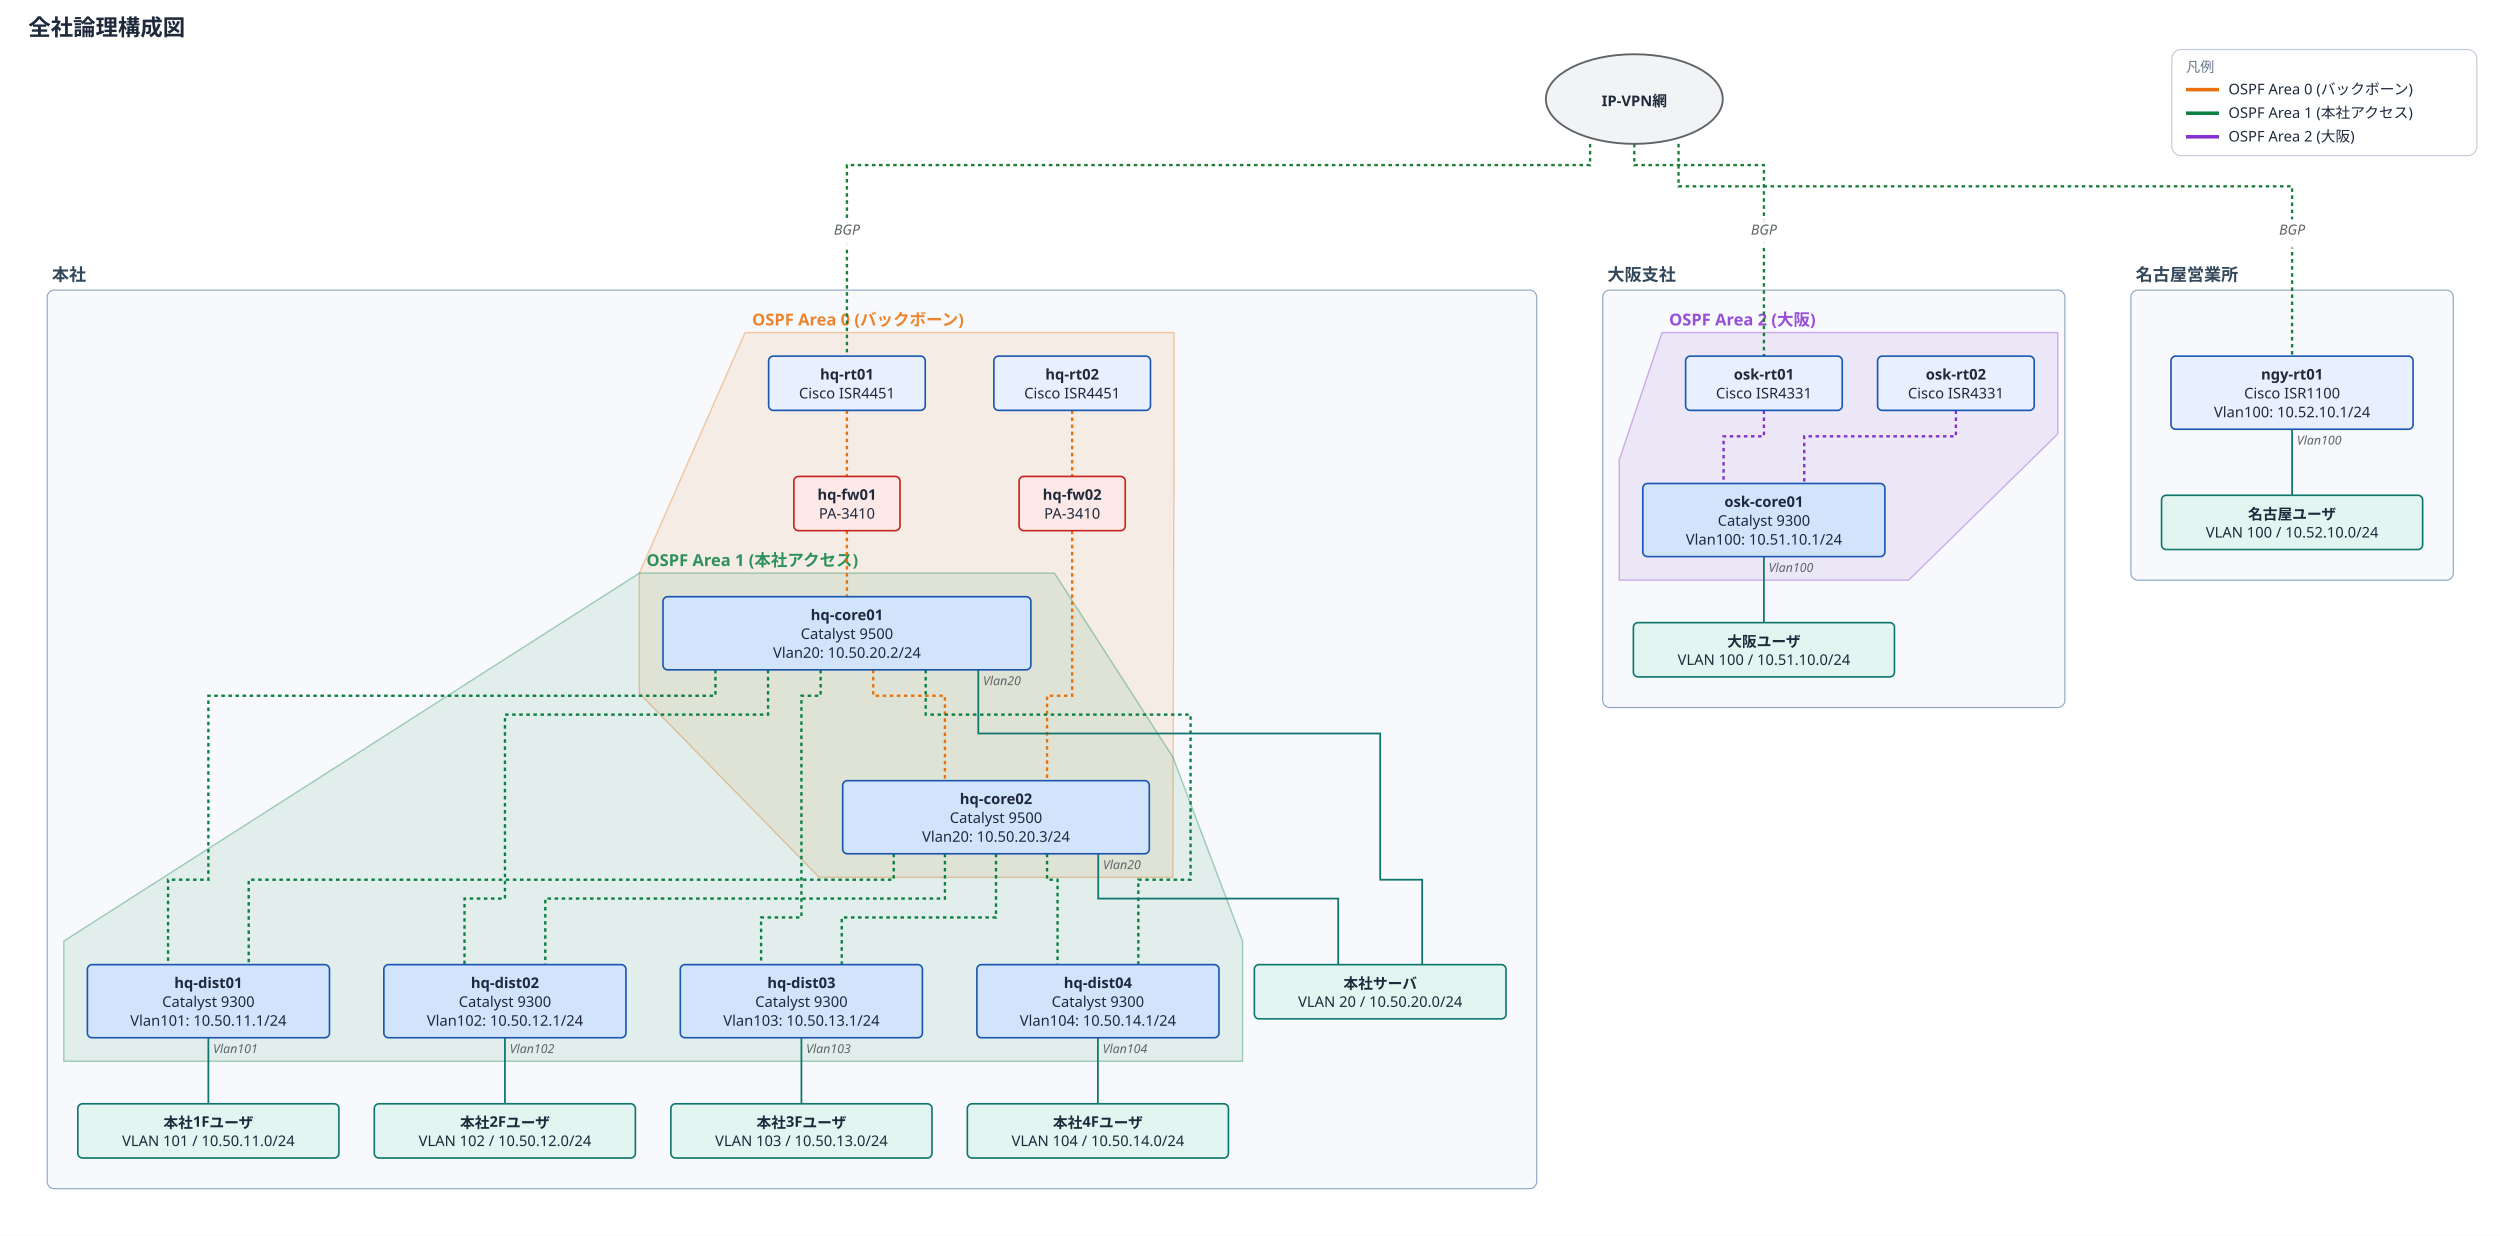
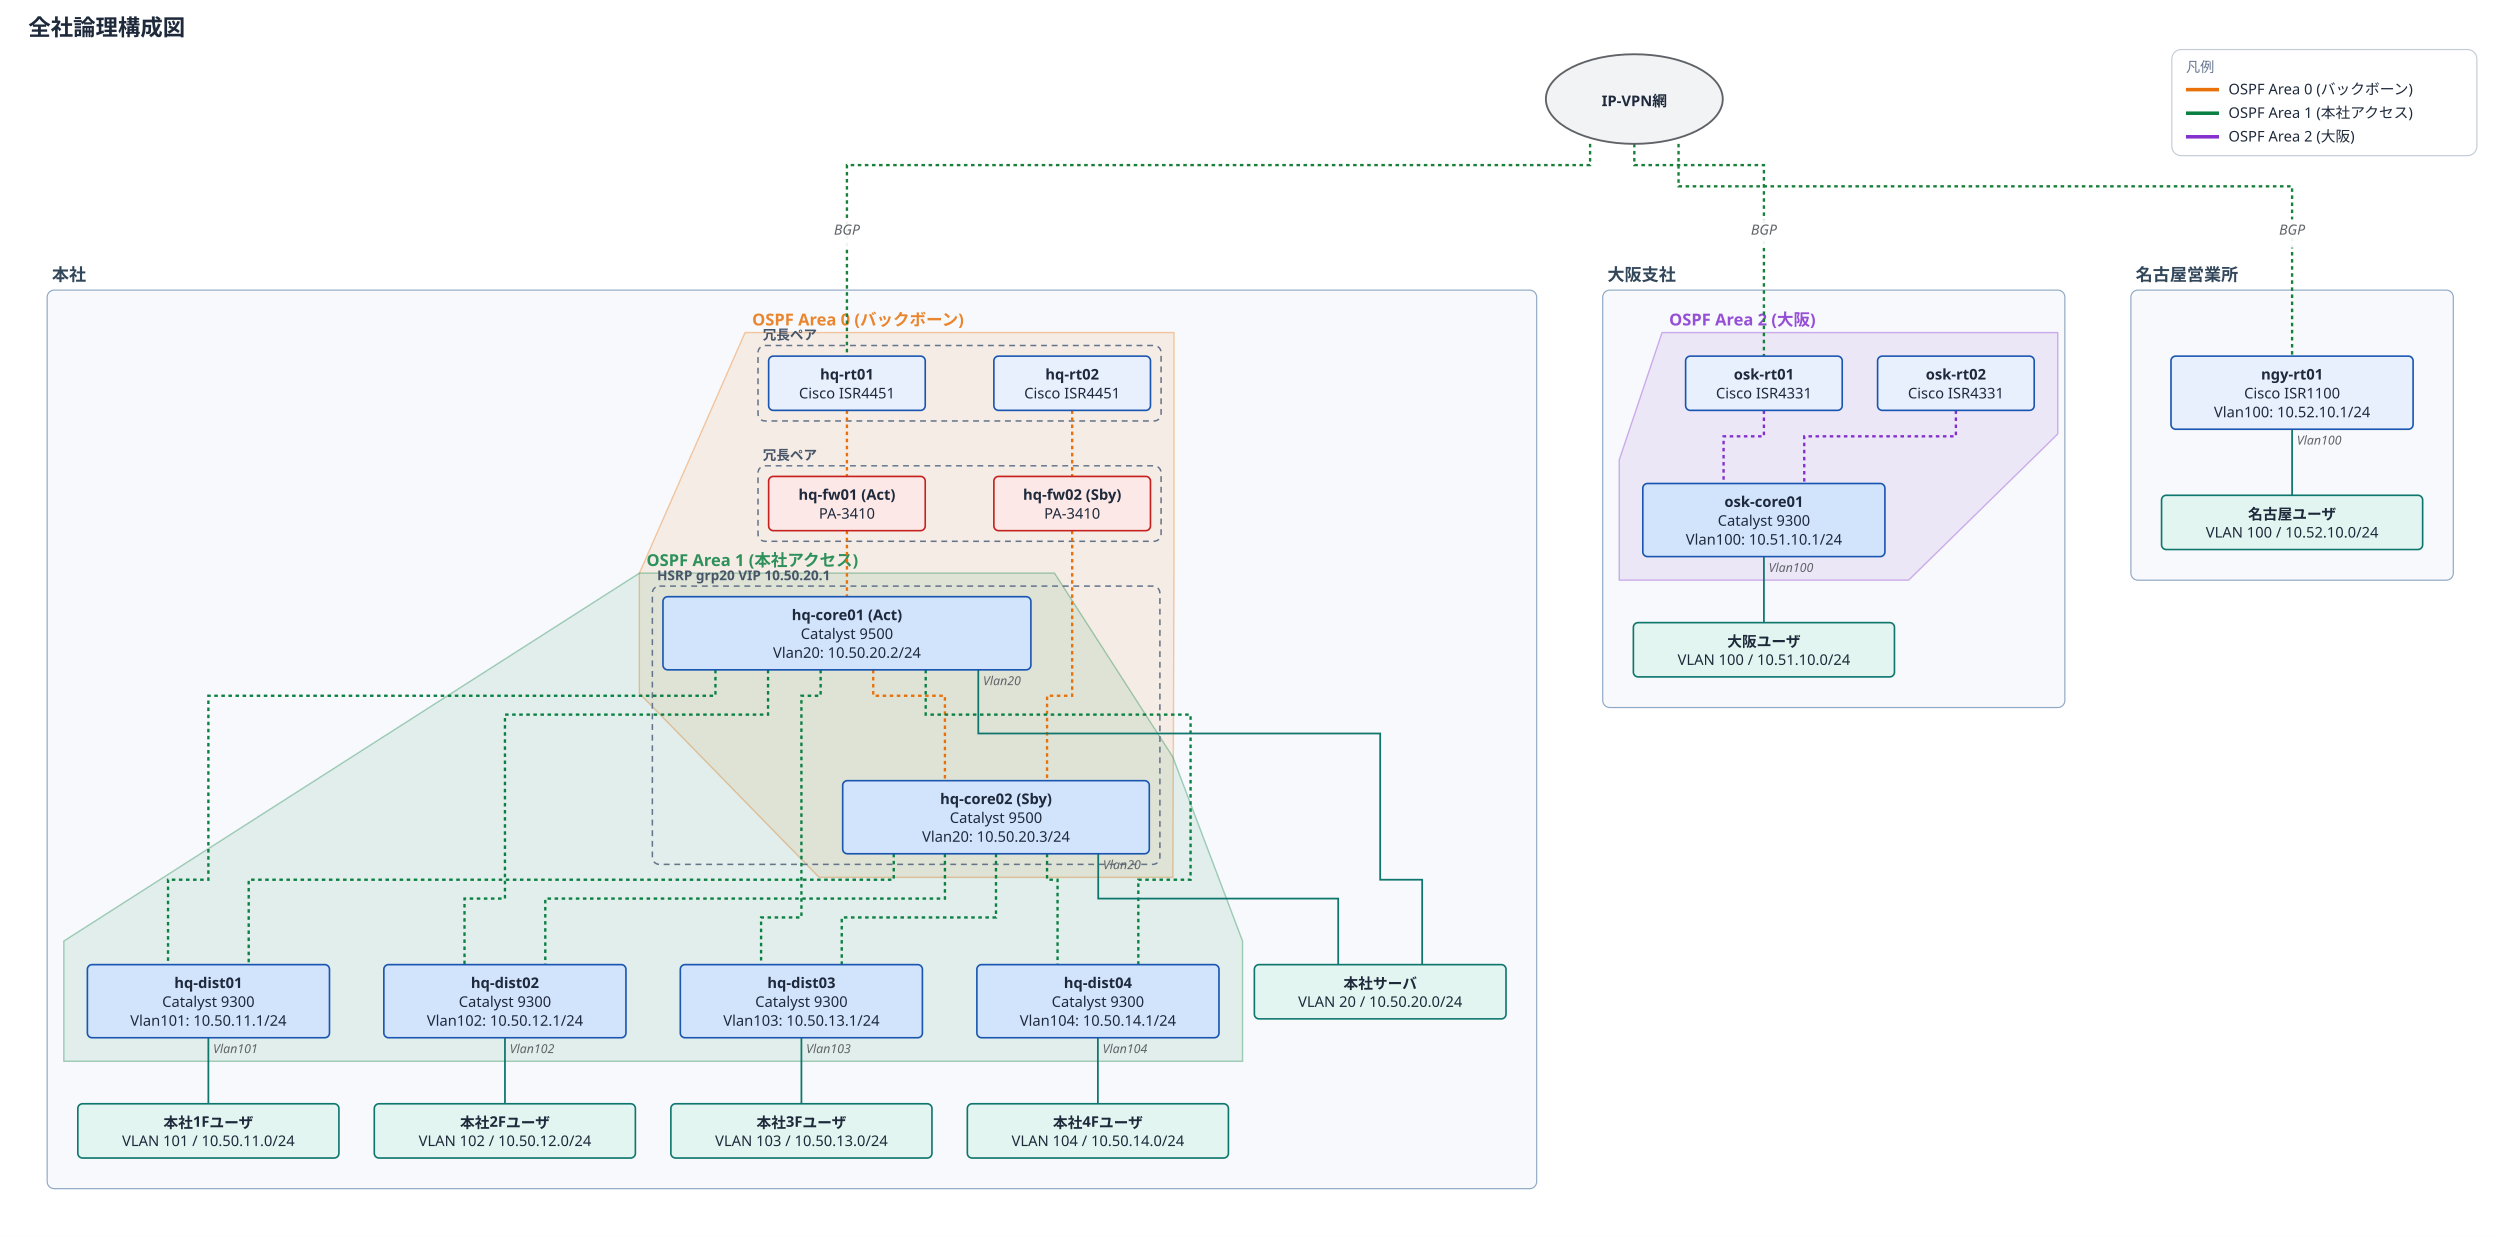
<svg xmlns="http://www.w3.org/2000/svg" width="2120" height="1048" viewBox="0 0 2120 1048" font-family="'Segoe UI','Hiragino Sans','Noto Sans JP',Meiryo,sans-serif">
  <defs />
  <rect width="100%" height="100%" fill="#ffffff" />
  <text x="24" y="30" font-size="19" font-weight="700" fill="#1e293b">全社論理構成図</text>
  <rect x="40.0" y="246.0" width="1263.1" height="762.0" rx="6" fill="#f7f9fc" stroke="#8fa8c4" />
  <text x="44.0" y="238.0" font-size="14.5" font-weight="600" fill="#33475b">本社</text>
  <rect x="1359.1" y="246.0" width="391.9" height="354.0" rx="6" fill="#f7f9fc" stroke="#8fa8c4" />
  <text x="1363.1" y="238.0" font-size="14.5" font-weight="600" fill="#33475b">大阪支社</text>
  <rect x="1807.0" y="246.0" width="273.4" height="246.0" rx="6" fill="#f7f9fc" stroke="#8fa8c4" />
  <text x="1811.0" y="238.0" font-size="14.5" font-weight="600" fill="#33475b">名古屋営業所</text>
-   <polygon class="domain-hull" points="542.2,486.0 631.8,282.0 995.6,282.0 995.6,368.0 994.6,744.0 694.6,744.0 542.2,588.0" fill="#e8710a" fill-opacity="0.09" stroke="#e8710a" stroke-opacity="0.35" stroke-width="1.2" stroke-linejoin="round" />
+   <polygon class="domain-hull" points="542.2,486.0 631.8,282.0 995.6,282.0 995.6,470.0 994.6,744.0 694.6,744.0 542.2,588.0" fill="#e8710a" fill-opacity="0.09" stroke="#e8710a" stroke-opacity="0.35" stroke-width="1.2" stroke-linejoin="round" />
  <text x="637.8" y="276.0" font-size="14" font-weight="600" fill="#e8710a" opacity="0.85">OSPF Area 0 (バックボーン)</text>
  <polygon class="domain-hull" points="54.1,798.0 542.2,486.0 894.2,486.0 994.6,642.0 1053.7,798.0 1053.7,900.0 54.1,900.0" fill="#0b8043" fill-opacity="0.09" stroke="#0b8043" stroke-opacity="0.35" stroke-width="1.2" stroke-linejoin="round" />
  <text x="548.2" y="480.0" font-size="14" font-weight="600" fill="#0b8043" opacity="0.85">OSPF Area 1 (本社アクセス)</text>
  <polygon class="domain-hull" points="1373.1,390.0 1409.4,282.0 1745.0,282.0 1745.0,368.0 1618.5,492.0 1373.1,492.0" fill="#8430ce" fill-opacity="0.09" stroke="#8430ce" stroke-opacity="0.35" stroke-width="1.2" stroke-linejoin="round" />
  <text x="1415.4" y="276.0" font-size="14" font-weight="600" fill="#8430ce" opacity="0.85">OSPF Area 2 (大阪)</text>
+   <rect x="642.8" y="293.0" width="341.8" height="64.0" rx="6" fill="none" stroke="#64748b" stroke-width="1.3" stroke-dasharray="5 4" />
+   <text x="646.8" y="288.0" font-size="11.5" font-weight="600" fill="#475569">冗長ペア</text>
+   <rect x="642.8" y="395.0" width="341.8" height="64.0" rx="6" fill="none" stroke="#64748b" stroke-width="1.3" stroke-dasharray="5 4" />
+   <text x="646.8" y="390.0" font-size="11.5" font-weight="600" fill="#475569">冗長ペア</text>
+   <rect x="553.2" y="497.0" width="430.4" height="236.0" rx="6" fill="none" stroke="#64748b" stroke-width="1.3" stroke-dasharray="5 4" />
+   <text x="557.2" y="492.0" font-size="11.5" font-weight="600" fill="#475569">HSRP grp20 VIP 10.50.20.1</text>
  <polyline points="718.2,348.0 718.2,404.0" fill="none" stroke="#e8710a" stroke-width="2.0" opacity="1.0" stroke-dasharray="3 3" />
  <polyline points="909.2,348.0 909.2,404.0" fill="none" stroke="#e8710a" stroke-width="2.0" opacity="1.0" stroke-dasharray="3 3" />
  <polyline points="718.2,450.0 718.2,506.0" fill="none" stroke="#e8710a" stroke-width="2.0" opacity="1.0" stroke-dasharray="3 3" />
  <polyline points="909.2,450.0 909.2,537.0 909.2,590.0 887.9,590.0 887.9,662.0" fill="none" stroke="#e8710a" stroke-width="2.0" opacity="1.0" stroke-dasharray="3 3" />
  <polyline points="740.5,568.0 740.5,590.0 801.3,590.0 801.3,662.0" fill="none" stroke="#e8710a" stroke-width="2.0" opacity="1.0" stroke-dasharray="3 3" />
  <polyline points="606.7,568.0 606.7,590.0 176.7,590.0 176.7,693.0 176.7,746.0 142.5,746.0 142.5,818.0" fill="none" stroke="#0b8043" stroke-width="2.0" opacity="1.0" stroke-dasharray="3 3" />
  <polyline points="757.9,724.0 757.9,746.0 210.9,746.0 210.9,818.0" fill="none" stroke="#0b8043" stroke-width="2.0" opacity="1.0" stroke-dasharray="3 3" />
  <polyline points="651.3,568.0 651.3,606.0 428.2,606.0 428.2,693.0 428.2,762.0 393.9,762.0 393.9,818.0" fill="none" stroke="#0b8043" stroke-width="2.0" opacity="1.0" stroke-dasharray="3 3" />
  <polyline points="801.3,724.0 801.3,762.0 462.4,762.0 462.4,818.0" fill="none" stroke="#0b8043" stroke-width="2.0" opacity="1.0" stroke-dasharray="3 3" />
  <polyline points="695.9,568.0 695.9,590.0 679.6,590.0 679.6,693.0 679.6,778.0 645.4,778.0 645.4,818.0" fill="none" stroke="#0b8043" stroke-width="2.0" opacity="1.0" stroke-dasharray="3 3" />
  <polyline points="844.6,724.0 844.6,778.0 713.8,778.0 713.8,818.0" fill="none" stroke="#0b8043" stroke-width="2.0" opacity="1.0" stroke-dasharray="3 3" />
  <polyline points="785.0,568.0 785.0,606.0 1009.6,606.0 1009.6,693.0 1009.6,746.0 965.3,746.0 965.3,818.0" fill="none" stroke="#0b8043" stroke-width="2.0" opacity="1.0" stroke-dasharray="3 3" />
  <polyline points="887.9,724.0 887.9,746.0 896.8,746.0 896.8,818.0" fill="none" stroke="#0b8043" stroke-width="2.0" opacity="1.0" stroke-dasharray="3 3" />
  <polyline points="829.6,568.0 829.6,622.0 1170.4,622.0 1170.4,693.0 1170.4,746.0 1206.0,746.0 1206.0,818.0" fill="none" stroke="#0f766e" stroke-width="1.5" opacity="1.0" />
  <text x="833.6" y="581.0" font-size="10.5" font-style="italic" fill="#5f6368" opacity="1.0">Vlan20</text>
  <polyline points="931.3,724.0 931.3,762.0 1134.8,762.0 1134.8,818.0" fill="none" stroke="#0f766e" stroke-width="1.5" opacity="1.0" />
  <text x="935.3" y="737.0" font-size="10.5" font-style="italic" fill="#5f6368" opacity="1.0">Vlan20</text>
  <polyline points="176.7,880.0 176.7,936.0" fill="none" stroke="#0f766e" stroke-width="1.5" opacity="1.0" />
  <text x="180.7" y="893.0" font-size="10.5" font-style="italic" fill="#5f6368" opacity="1.0">Vlan101</text>
  <polyline points="428.2,880.0 428.2,936.0" fill="none" stroke="#0f766e" stroke-width="1.5" opacity="1.0" />
  <text x="432.2" y="893.0" font-size="10.5" font-style="italic" fill="#5f6368" opacity="1.0">Vlan102</text>
  <polyline points="679.6,880.0 679.6,936.0" fill="none" stroke="#0f766e" stroke-width="1.5" opacity="1.0" />
  <text x="683.6" y="893.0" font-size="10.5" font-style="italic" fill="#5f6368" opacity="1.0">Vlan103</text>
  <polyline points="931.0,880.0 931.0,936.0" fill="none" stroke="#0f766e" stroke-width="1.5" opacity="1.0" />
  <text x="935.0" y="893.0" font-size="10.5" font-style="italic" fill="#5f6368" opacity="1.0">Vlan104</text>
  <polyline points="1495.8,348.0 1495.8,370.0 1461.6,370.0 1461.6,410.0" fill="none" stroke="#8430ce" stroke-width="2.0" opacity="1.0" stroke-dasharray="3 3" />
  <polyline points="1658.6,348.0 1658.6,370.0 1530.0,370.0 1530.0,410.0" fill="none" stroke="#8430ce" stroke-width="2.0" opacity="1.0" stroke-dasharray="3 3" />
  <polyline points="1495.8,472.0 1495.8,528.0" fill="none" stroke="#0f766e" stroke-width="1.5" opacity="1.0" />
  <text x="1499.8" y="485.0" font-size="10.5" font-style="italic" fill="#5f6368" opacity="1.0">Vlan100</text>
  <polyline points="1943.7,364.0 1943.7,420.0" fill="none" stroke="#0f766e" stroke-width="1.5" opacity="1.0" />
  <text x="1947.7" y="377.0" font-size="10.5" font-style="italic" fill="#5f6368" opacity="1.0">Vlan100</text>
  <polyline points="1348.4,122.0 1348.4,140.0 718.2,140.0 718.2,302.0" fill="none" stroke="#188038" stroke-width="2.0" opacity="1.0" stroke-dasharray="3 3" />
  <rect x="700.6" y="186.0" width="35.2" height="24.0" rx="4" fill="#ffffff" fill-opacity="0.92" opacity="1.0" />
  <text x="718.2" y="199.0" text-anchor="middle" font-size="12" font-style="italic" font-weight="400" fill="#5f6368" opacity="1.0">BGP</text>
  <polyline points="1385.9,122.0 1385.9,140.0 1495.8,140.0 1495.8,302.0" fill="none" stroke="#188038" stroke-width="2.0" opacity="1.0" stroke-dasharray="3 3" />
  <rect x="1478.2" y="186.0" width="35.2" height="24.0" rx="4" fill="#ffffff" fill-opacity="0.92" opacity="1.0" />
  <text x="1495.8" y="199.0" text-anchor="middle" font-size="12" font-style="italic" font-weight="400" fill="#5f6368" opacity="1.0">BGP</text>
  <polyline points="1423.4,122.0 1423.4,158.0 1943.7,158.0 1943.7,302.0" fill="none" stroke="#188038" stroke-width="2.0" opacity="1.0" stroke-dasharray="3 3" />
  <rect x="1926.1" y="186.0" width="35.2" height="24.0" rx="4" fill="#ffffff" fill-opacity="0.92" opacity="1.0" />
  <text x="1943.7" y="199.0" text-anchor="middle" font-size="12" font-style="italic" font-weight="400" fill="#5f6368" opacity="1.0">BGP</text>
  <rect x="1841.7" y="42.0" width="258.7" height="90" rx="8" fill="#ffffff" stroke="#c3ccd6" />
  <text x="1853.7" y="61.0" font-size="12" fill="#64748b">凡例</text>
  <line x1="1853.7" y1="76.0" x2="1881.7" y2="76.0" stroke="#e8710a" stroke-width="3" />
  <text x="1889.7" y="80.0" font-size="12.5" fill="#1e293b">OSPF Area 0 (バックボーン)</text>
  <line x1="1853.7" y1="96.0" x2="1881.7" y2="96.0" stroke="#0b8043" stroke-width="3" />
  <text x="1889.7" y="100.0" font-size="12.5" fill="#1e293b">OSPF Area 1 (本社アクセス)</text>
  <line x1="1853.7" y1="116.0" x2="1881.7" y2="116.0" stroke="#8430ce" stroke-width="3" />
  <text x="1889.7" y="120.0" font-size="12.5" fill="#1e293b">OSPF Area 2 (大阪)</text>
  <ellipse cx="1385.9" cy="84.0" rx="75.0" ry="38.0" fill="#f1f3f4" stroke="#5f6368" stroke-width="1.6" />
  <text x="1385.9" y="84.0" text-anchor="middle" dominant-baseline="central" font-size="12.5" font-weight="600" fill="#1e293b">IP-VPN網</text>
  <rect x="651.8" y="302.0" width="132.8" height="46.0" rx="4" fill="#e8f0fe" stroke="#1a56b0" stroke-width="1.4" />
  <text x="718.2" y="317.0" text-anchor="middle" dominant-baseline="central" font-size="12.5" font-weight="600" fill="#1e293b">hq-rt01</text>
  <text x="718.2" y="333.0" text-anchor="middle" dominant-baseline="central" font-size="12.5" font-weight="400" fill="#1e293b">Cisco ISR4451</text>
-   <rect x="673.2" y="404.0" width="90.0" height="46.0" rx="4" fill="#fce8e6" stroke="#c5221f" stroke-width="1.4" />
-   <text x="718.2" y="419.0" text-anchor="middle" dominant-baseline="central" font-size="12.5" font-weight="600" fill="#1e293b">hq-fw01</text>
+   <rect x="651.8" y="404.0" width="132.8" height="46.0" rx="4" fill="#fce8e6" stroke="#c5221f" stroke-width="1.4" />
+   <text x="718.2" y="419.0" text-anchor="middle" dominant-baseline="central" font-size="12.5" font-weight="600" fill="#1e293b">hq-fw01 (Act)</text>
  <text x="718.2" y="435.0" text-anchor="middle" dominant-baseline="central" font-size="12.5" font-weight="400" fill="#1e293b">PA-3410</text>
  <rect x="842.8" y="302.0" width="132.8" height="46.0" rx="4" fill="#e8f0fe" stroke="#1a56b0" stroke-width="1.4" />
  <text x="909.2" y="317.0" text-anchor="middle" dominant-baseline="central" font-size="12.5" font-weight="600" fill="#1e293b">hq-rt02</text>
  <text x="909.2" y="333.0" text-anchor="middle" dominant-baseline="central" font-size="12.5" font-weight="400" fill="#1e293b">Cisco ISR4451</text>
-   <rect x="864.2" y="404.0" width="90.0" height="46.0" rx="4" fill="#fce8e6" stroke="#c5221f" stroke-width="1.4" />
-   <text x="909.2" y="419.0" text-anchor="middle" dominant-baseline="central" font-size="12.5" font-weight="600" fill="#1e293b">hq-fw02</text>
+   <rect x="842.8" y="404.0" width="132.8" height="46.0" rx="4" fill="#fce8e6" stroke="#c5221f" stroke-width="1.4" />
+   <text x="909.2" y="419.0" text-anchor="middle" dominant-baseline="central" font-size="12.5" font-weight="600" fill="#1e293b">hq-fw02 (Sby)</text>
  <text x="909.2" y="435.0" text-anchor="middle" dominant-baseline="central" font-size="12.5" font-weight="400" fill="#1e293b">PA-3410</text>
  <rect x="562.2" y="506.0" width="312.0" height="62.0" rx="4" fill="#d2e3fc" stroke="#1a56b0" stroke-width="1.4" />
-   <text x="718.2" y="521.0" text-anchor="middle" dominant-baseline="central" font-size="12.5" font-weight="600" fill="#1e293b">hq-core01</text>
+   <text x="718.2" y="521.0" text-anchor="middle" dominant-baseline="central" font-size="12.5" font-weight="600" fill="#1e293b">hq-core01 (Act)</text>
  <text x="718.2" y="537.0" text-anchor="middle" dominant-baseline="central" font-size="12.5" font-weight="400" fill="#1e293b">Catalyst 9500</text>
  <text x="718.2" y="553.0" text-anchor="middle" dominant-baseline="central" font-size="12.5" font-weight="400" fill="#1e293b">Vlan20: 10.50.20.2/24</text>
  <rect x="714.6" y="662.0" width="260.0" height="62.0" rx="4" fill="#d2e3fc" stroke="#1a56b0" stroke-width="1.4" />
-   <text x="844.6" y="677.0" text-anchor="middle" dominant-baseline="central" font-size="12.5" font-weight="600" fill="#1e293b">hq-core02</text>
+   <text x="844.6" y="677.0" text-anchor="middle" dominant-baseline="central" font-size="12.5" font-weight="600" fill="#1e293b">hq-core02 (Sby)</text>
  <text x="844.6" y="693.0" text-anchor="middle" dominant-baseline="central" font-size="12.5" font-weight="400" fill="#1e293b">Catalyst 9500</text>
  <text x="844.6" y="709.0" text-anchor="middle" dominant-baseline="central" font-size="12.5" font-weight="400" fill="#1e293b">Vlan20: 10.50.20.3/24</text>
  <rect x="74.1" y="818.0" width="205.3" height="62.0" rx="4" fill="#d2e3fc" stroke="#1a56b0" stroke-width="1.4" />
  <text x="176.7" y="833.0" text-anchor="middle" dominant-baseline="central" font-size="12.5" font-weight="600" fill="#1e293b">hq-dist01</text>
  <text x="176.7" y="849.0" text-anchor="middle" dominant-baseline="central" font-size="12.5" font-weight="400" fill="#1e293b">Catalyst 9300</text>
  <text x="176.7" y="865.0" text-anchor="middle" dominant-baseline="central" font-size="12.5" font-weight="400" fill="#1e293b">Vlan101: 10.50.11.1/24</text>
  <rect x="325.5" y="818.0" width="205.3" height="62.0" rx="4" fill="#d2e3fc" stroke="#1a56b0" stroke-width="1.4" />
  <text x="428.2" y="833.0" text-anchor="middle" dominant-baseline="central" font-size="12.5" font-weight="600" fill="#1e293b">hq-dist02</text>
  <text x="428.2" y="849.0" text-anchor="middle" dominant-baseline="central" font-size="12.5" font-weight="400" fill="#1e293b">Catalyst 9300</text>
  <text x="428.2" y="865.0" text-anchor="middle" dominant-baseline="central" font-size="12.5" font-weight="400" fill="#1e293b">Vlan102: 10.50.12.1/24</text>
  <rect x="576.9" y="818.0" width="205.3" height="62.0" rx="4" fill="#d2e3fc" stroke="#1a56b0" stroke-width="1.4" />
  <text x="679.6" y="833.0" text-anchor="middle" dominant-baseline="central" font-size="12.5" font-weight="600" fill="#1e293b">hq-dist03</text>
  <text x="679.6" y="849.0" text-anchor="middle" dominant-baseline="central" font-size="12.5" font-weight="400" fill="#1e293b">Catalyst 9300</text>
  <text x="679.6" y="865.0" text-anchor="middle" dominant-baseline="central" font-size="12.5" font-weight="400" fill="#1e293b">Vlan103: 10.50.13.1/24</text>
  <rect x="828.4" y="818.0" width="205.3" height="62.0" rx="4" fill="#d2e3fc" stroke="#1a56b0" stroke-width="1.4" />
  <text x="931.0" y="833.0" text-anchor="middle" dominant-baseline="central" font-size="12.5" font-weight="600" fill="#1e293b">hq-dist04</text>
  <text x="931.0" y="849.0" text-anchor="middle" dominant-baseline="central" font-size="12.5" font-weight="400" fill="#1e293b">Catalyst 9300</text>
  <text x="931.0" y="865.0" text-anchor="middle" dominant-baseline="central" font-size="12.5" font-weight="400" fill="#1e293b">Vlan104: 10.50.14.1/24</text>
  <rect x="1063.7" y="818.0" width="213.4" height="46.0" rx="4" fill="#e2f5f0" stroke="#0f766e" stroke-width="1.4" />
  <text x="1170.4" y="833.0" text-anchor="middle" dominant-baseline="central" font-size="12.5" font-weight="600" fill="#1e293b">本社サーバ</text>
  <text x="1170.4" y="849.0" text-anchor="middle" dominant-baseline="central" font-size="12.5" font-weight="400" fill="#1e293b">VLAN 20 / 10.50.20.0/24</text>
  <rect x="66.0" y="936.0" width="221.4" height="46.0" rx="4" fill="#e2f5f0" stroke="#0f766e" stroke-width="1.4" />
  <text x="176.7" y="951.0" text-anchor="middle" dominant-baseline="central" font-size="12.5" font-weight="600" fill="#1e293b">本社1Fユーザ</text>
  <text x="176.7" y="967.0" text-anchor="middle" dominant-baseline="central" font-size="12.5" font-weight="400" fill="#1e293b">VLAN 101 / 10.50.11.0/24</text>
  <rect x="317.4" y="936.0" width="221.4" height="46.0" rx="4" fill="#e2f5f0" stroke="#0f766e" stroke-width="1.4" />
  <text x="428.2" y="951.0" text-anchor="middle" dominant-baseline="central" font-size="12.5" font-weight="600" fill="#1e293b">本社2Fユーザ</text>
  <text x="428.2" y="967.0" text-anchor="middle" dominant-baseline="central" font-size="12.5" font-weight="400" fill="#1e293b">VLAN 102 / 10.50.12.0/24</text>
  <rect x="568.9" y="936.0" width="221.4" height="46.0" rx="4" fill="#e2f5f0" stroke="#0f766e" stroke-width="1.4" />
  <text x="679.6" y="951.0" text-anchor="middle" dominant-baseline="central" font-size="12.5" font-weight="600" fill="#1e293b">本社3Fユーザ</text>
  <text x="679.6" y="967.0" text-anchor="middle" dominant-baseline="central" font-size="12.5" font-weight="400" fill="#1e293b">VLAN 103 / 10.50.13.0/24</text>
  <rect x="820.3" y="936.0" width="221.4" height="46.0" rx="4" fill="#e2f5f0" stroke="#0f766e" stroke-width="1.4" />
  <text x="931.0" y="951.0" text-anchor="middle" dominant-baseline="central" font-size="12.5" font-weight="600" fill="#1e293b">本社4Fユーザ</text>
  <text x="931.0" y="967.0" text-anchor="middle" dominant-baseline="central" font-size="12.5" font-weight="400" fill="#1e293b">VLAN 104 / 10.50.14.0/24</text>
  <rect x="1429.4" y="302.0" width="132.8" height="46.0" rx="4" fill="#e8f0fe" stroke="#1a56b0" stroke-width="1.4" />
  <text x="1495.8" y="317.0" text-anchor="middle" dominant-baseline="central" font-size="12.5" font-weight="600" fill="#1e293b">osk-rt01</text>
  <text x="1495.8" y="333.0" text-anchor="middle" dominant-baseline="central" font-size="12.5" font-weight="400" fill="#1e293b">Cisco ISR4331</text>
  <rect x="1393.1" y="410.0" width="205.3" height="62.0" rx="4" fill="#d2e3fc" stroke="#1a56b0" stroke-width="1.4" />
  <text x="1495.8" y="425.0" text-anchor="middle" dominant-baseline="central" font-size="12.5" font-weight="600" fill="#1e293b">osk-core01</text>
  <text x="1495.8" y="441.0" text-anchor="middle" dominant-baseline="central" font-size="12.5" font-weight="400" fill="#1e293b">Catalyst 9300</text>
  <text x="1495.8" y="457.0" text-anchor="middle" dominant-baseline="central" font-size="12.5" font-weight="400" fill="#1e293b">Vlan100: 10.51.10.1/24</text>
  <rect x="1592.2" y="302.0" width="132.8" height="46.0" rx="4" fill="#e8f0fe" stroke="#1a56b0" stroke-width="1.4" />
  <text x="1658.6" y="317.0" text-anchor="middle" dominant-baseline="central" font-size="12.5" font-weight="600" fill="#1e293b">osk-rt02</text>
  <text x="1658.6" y="333.0" text-anchor="middle" dominant-baseline="central" font-size="12.5" font-weight="400" fill="#1e293b">Cisco ISR4331</text>
  <rect x="1385.1" y="528.0" width="221.4" height="46.0" rx="4" fill="#e2f5f0" stroke="#0f766e" stroke-width="1.4" />
  <text x="1495.8" y="543.0" text-anchor="middle" dominant-baseline="central" font-size="12.5" font-weight="600" fill="#1e293b">大阪ユーザ</text>
  <text x="1495.8" y="559.0" text-anchor="middle" dominant-baseline="central" font-size="12.5" font-weight="400" fill="#1e293b">VLAN 100 / 10.51.10.0/24</text>
  <rect x="1841.0" y="302.0" width="205.3" height="62.0" rx="4" fill="#e8f0fe" stroke="#1a56b0" stroke-width="1.4" />
  <text x="1943.7" y="317.0" text-anchor="middle" dominant-baseline="central" font-size="12.5" font-weight="600" fill="#1e293b">ngy-rt01</text>
  <text x="1943.7" y="333.0" text-anchor="middle" dominant-baseline="central" font-size="12.5" font-weight="400" fill="#1e293b">Cisco ISR1100</text>
  <text x="1943.7" y="349.0" text-anchor="middle" dominant-baseline="central" font-size="12.5" font-weight="400" fill="#1e293b">Vlan100: 10.52.10.1/24</text>
  <rect x="1833.0" y="420.0" width="221.4" height="46.0" rx="4" fill="#e2f5f0" stroke="#0f766e" stroke-width="1.4" />
  <text x="1943.7" y="435.0" text-anchor="middle" dominant-baseline="central" font-size="12.5" font-weight="600" fill="#1e293b">名古屋ユーザ</text>
  <text x="1943.7" y="451.0" text-anchor="middle" dominant-baseline="central" font-size="12.5" font-weight="400" fill="#1e293b">VLAN 100 / 10.52.10.0/24</text>
</svg>
